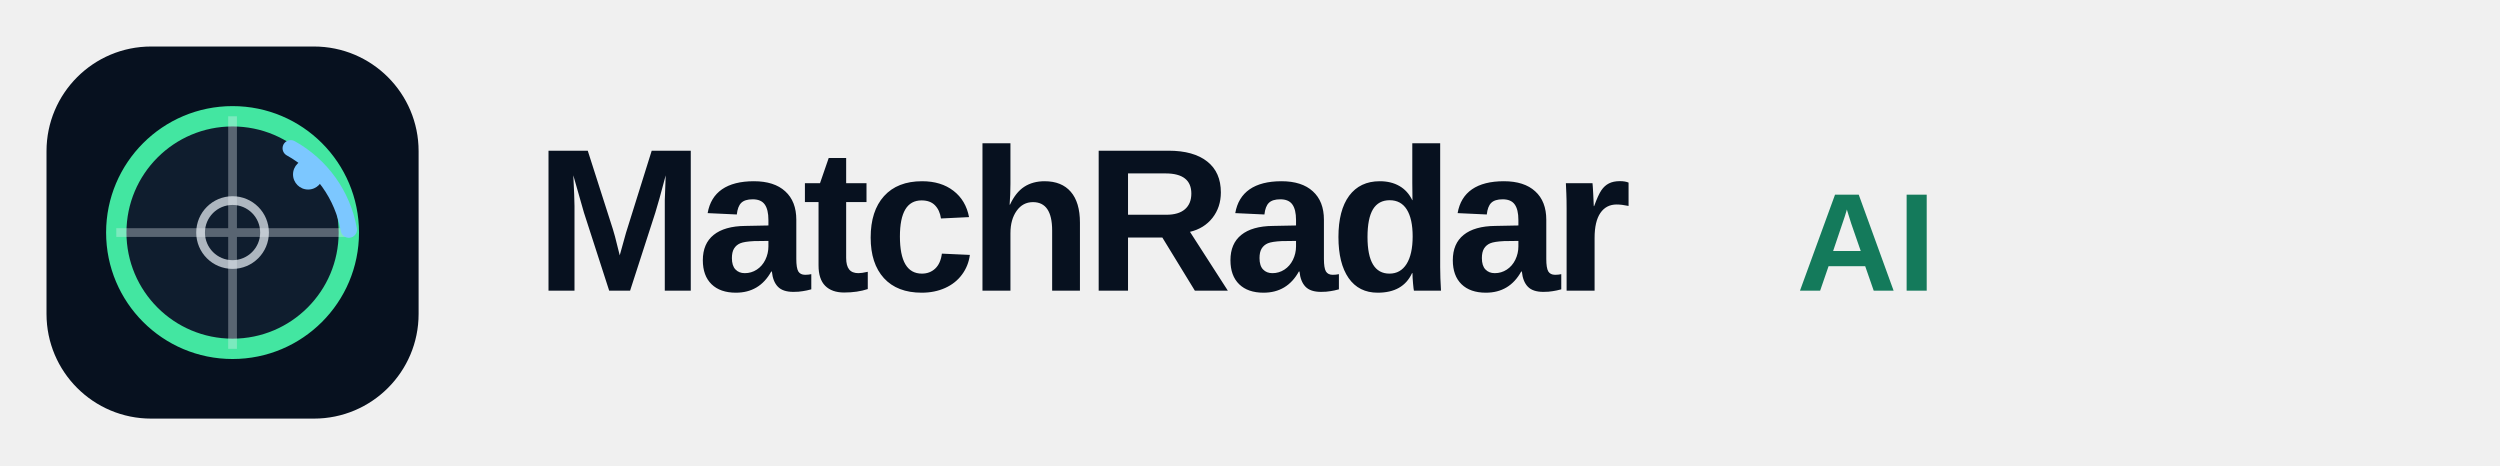
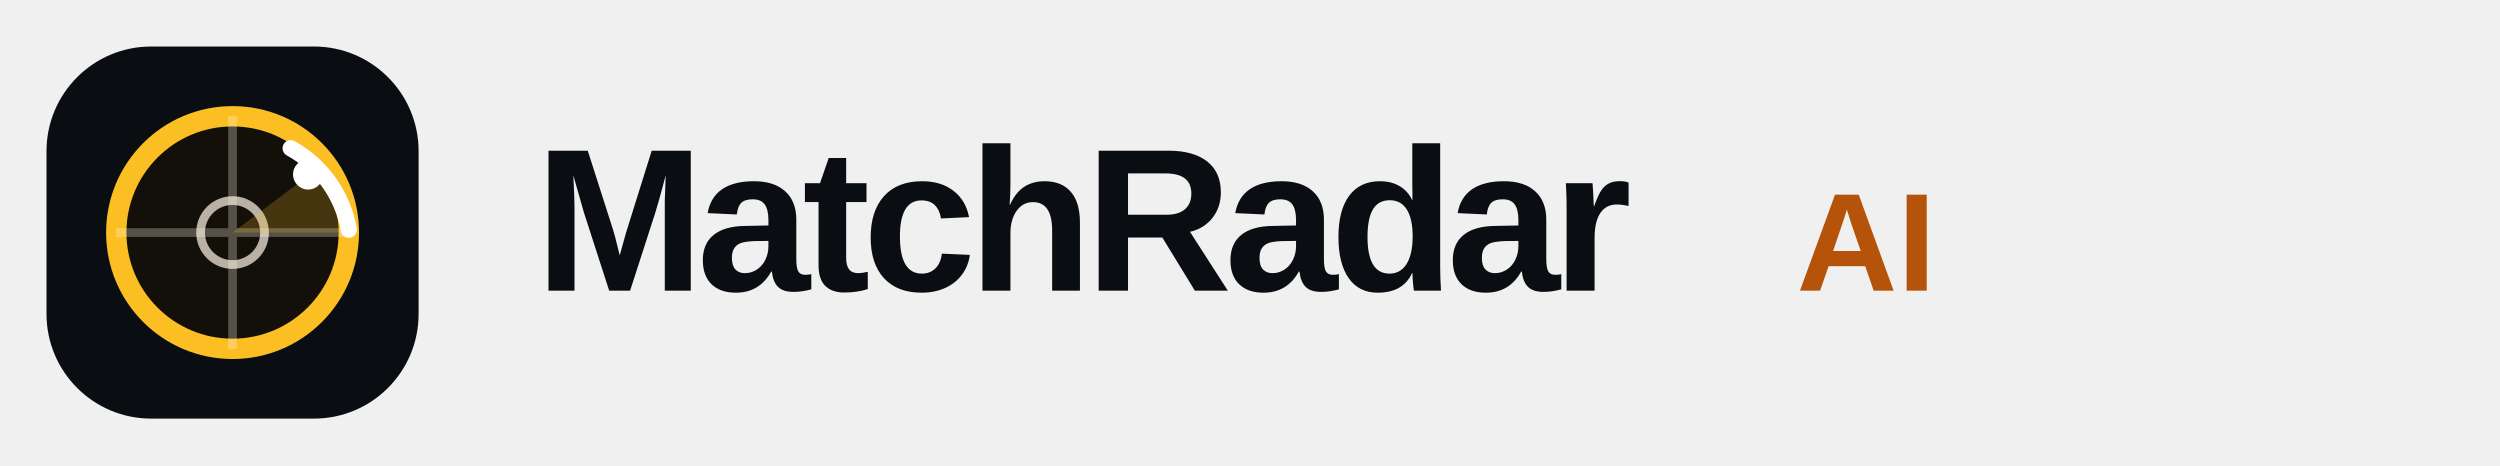
<svg xmlns="http://www.w3.org/2000/svg" viewBox="0 0 430 80" role="img" aria-labelledby="title">
  <g transform="translate(8 8)">
-     <rect width="64" height="64" rx="18" fill="#07111F" />
-     <circle cx="32" cy="32" r="20" fill="#0F1D2E" stroke="#43E6A1" stroke-width="3.5" />
-     <path d="M32 12v40M12 32h40" fill="none" stroke="#EAF2F7" stroke-opacity=".34" stroke-width="1.5" />
-     <circle cx="32" cy="32" r="5.5" fill="none" stroke="#EAF2F7" stroke-opacity=".72" stroke-width="1.5" />
-     <path d="M42 17.5A20 20 0 0 1 52 31.5" fill="none" stroke="#7CC7FF" stroke-width="2.8" stroke-linecap="round" />
-     <circle cx="45" cy="22" r="2.6" fill="#7CC7FF" />
+     <rect width="64" height="64" rx="18" fill="#0A0D12" />
+     <circle cx="32" cy="32" r="20" fill="#13100A" stroke="#FBBF24" stroke-width="3.5" />
+     <path d="M32 12v40M12 32h40" fill="none" stroke="#FFF7E6" stroke-opacity=".28" stroke-width="1.5" />
+     <circle cx="32" cy="32" r="5.5" fill="none" stroke="#FFF7E6" stroke-opacity=".7" stroke-width="1.5" />
+     <path d="M32 32 48 20A20 20 0 0 1 52 32Z" fill="#FBBF24" fill-opacity=".22" />
+     <path d="M42 17.5A20 20 0 0 1 52 31.5" fill="none" stroke="#FFFFFF" stroke-width="2.8" stroke-linecap="round" />
+     <circle cx="45" cy="22" r="2.6" fill="#FFFFFF" />
  </g>
-   <text x="92" y="50" fill="#07111F" font-family="Arial,Helvetica,sans-serif" font-size="35" font-weight="800" letter-spacing="-1.3">MatchRadar</text>
-   <text x="309" y="50" fill="#147A5B" font-family="Arial,Helvetica,sans-serif" font-size="24" font-weight="800">AI</text>
+   <text x="92" y="50" fill="#0A0D12" font-family="Arial,Helvetica,sans-serif" font-size="35" font-weight="800" letter-spacing="-1.3">MatchRadar</text>
+   <text x="309" y="50" fill="#B45309" font-family="Arial,Helvetica,sans-serif" font-size="24" font-weight="800">AI</text>
</svg>
